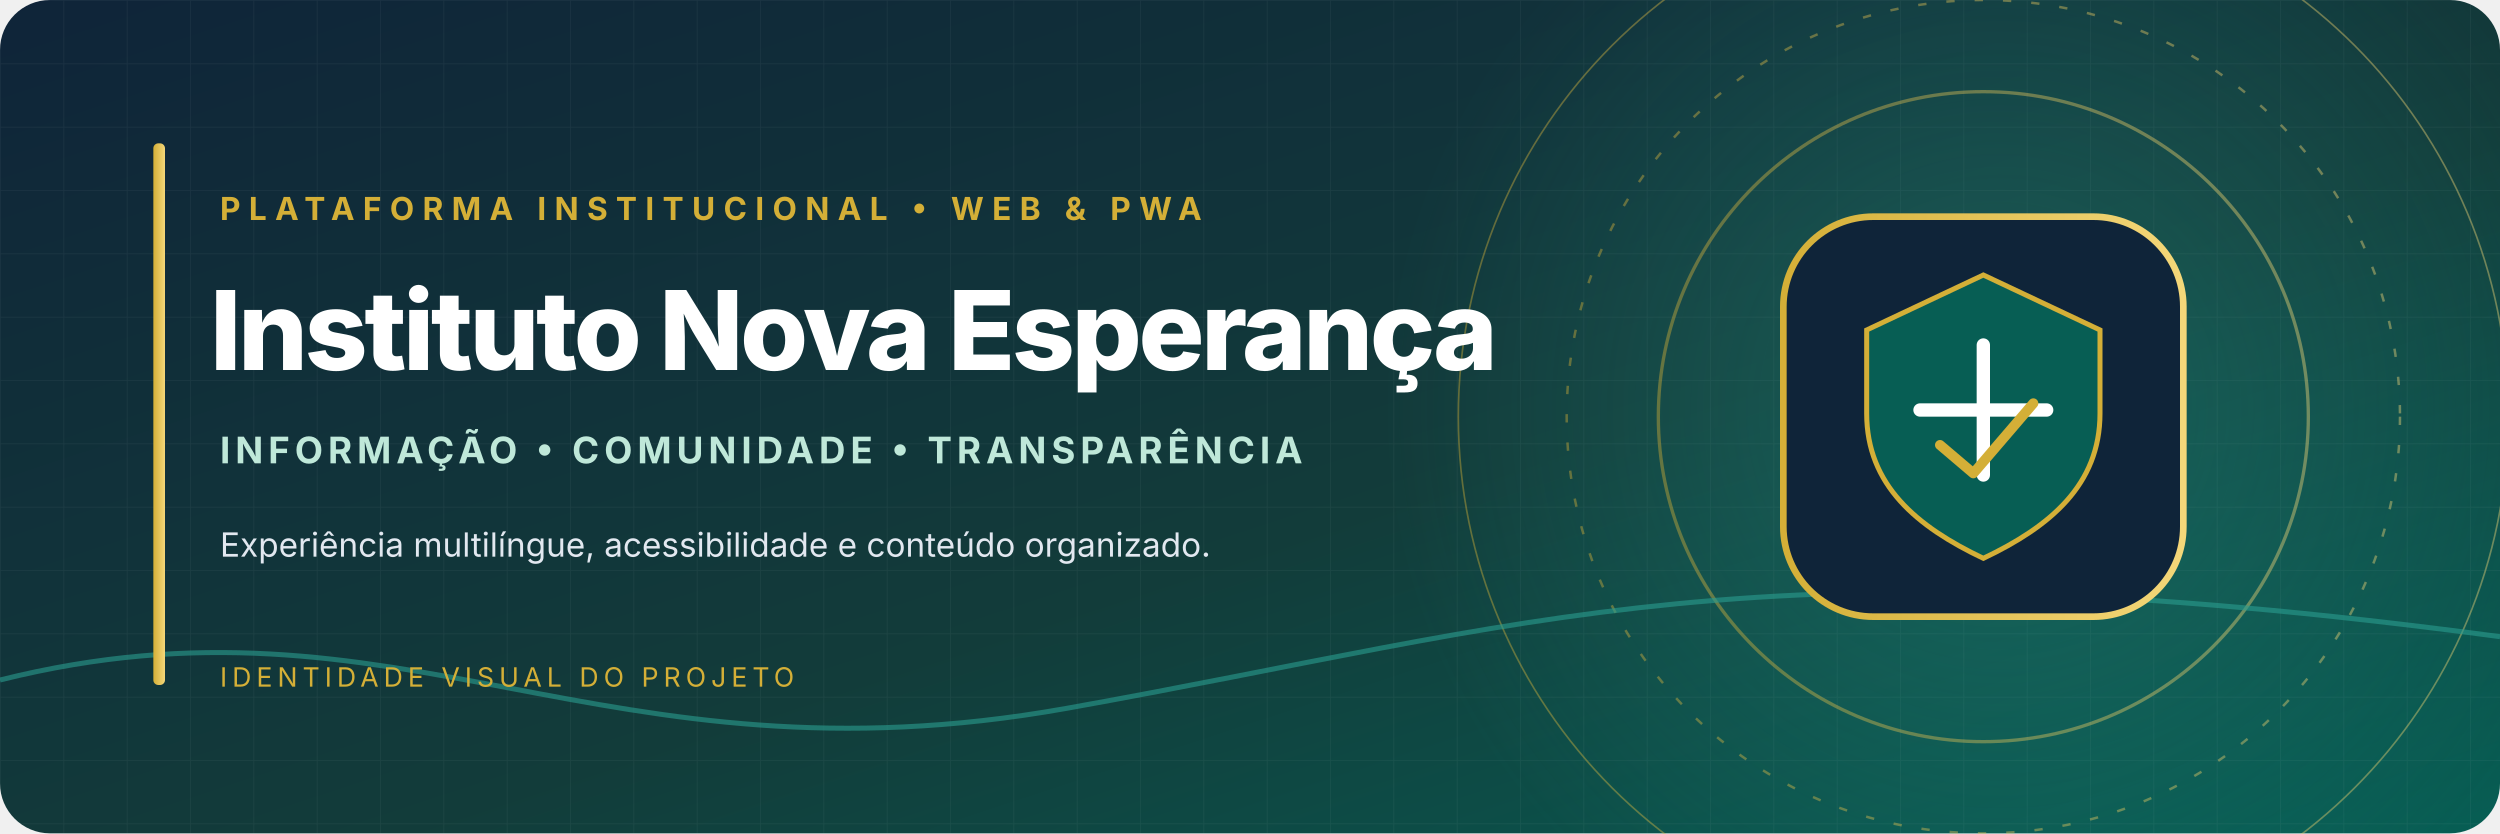
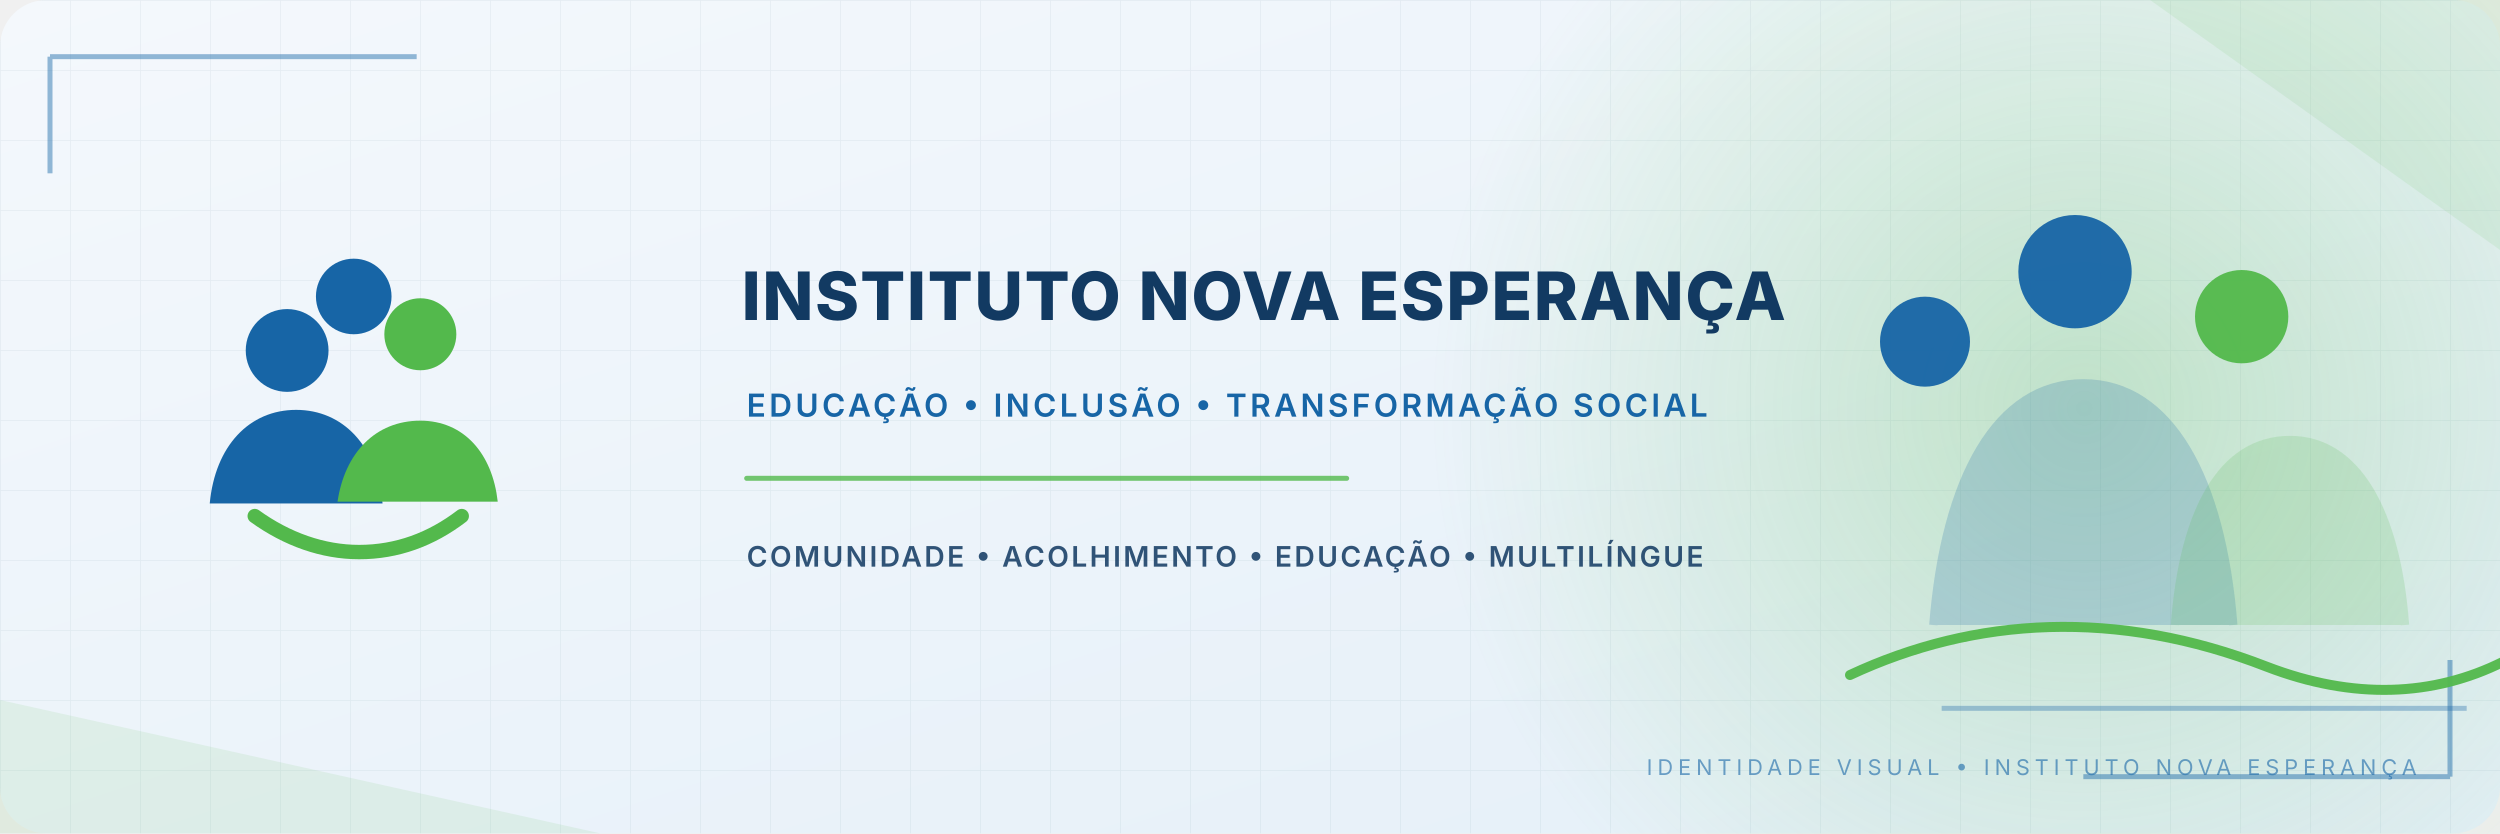
<svg xmlns="http://www.w3.org/2000/svg" width="1500" height="500" viewBox="0 0 1500 500" role="img" aria-labelledby="title desc">
  <defs>
    <linearGradient id="bg" x1="0" y1="0" x2="1" y2="1">
-       <stop stop-color="#0F2439" />
-       <stop offset=".58" stop-color="#123C3A" />
-       <stop offset="1" stop-color="#075E54" />
+       <stop stop-color="#F4F8FC" />
+       <stop offset="1" stop-color="#E4EFF8" />
    </linearGradient>
-     <linearGradient id="gold" x1="0" y1="0" x2="1" y2="0">
-       <stop stop-color="#D4AF37" />
-       <stop offset="1" stop-color="#F4D779" />
+     <linearGradient id="accent" x1="0" y1="0" x2="1" y2="0">
+       <stop stop-color="#1765A6" />
+       <stop offset="1" stop-color="#53B94C" />
    </linearGradient>
    <radialGradient id="glow">
-       <stop stop-color="#2A9D8F" stop-opacity=".35" />
-       <stop offset="1" stop-color="#2A9D8F" stop-opacity="0" />
+       <stop stop-color="#53B94C" stop-opacity=".28" />
+       <stop offset="1" stop-color="#53B94C" stop-opacity="0" />
    </radialGradient>
-     <pattern id="grid" width="38" height="38" patternUnits="userSpaceOnUse">
-       <path d="M38 0H0V38" fill="none" stroke="#FFFFFF" stroke-opacity=".05" />
+     <pattern id="grid" width="42" height="42" patternUnits="userSpaceOnUse">
+       <path d="M42 0H0V42" fill="none" stroke="#123A62" stroke-opacity=".055" stroke-width="1" />
    </pattern>
  </defs>
-   <rect width="1500" height="500" rx="30" fill="url(#bg)" />
-   <rect width="1500" height="500" rx="30" fill="url(#grid)" />
-   <circle cx="1200" cy="245" r="370" fill="url(#glow)" />
-   <g fill="none" stroke="url(#gold)" opacity=".42">
-     <circle cx="1190" cy="250" r="195" stroke-width="2" />
-     <circle cx="1190" cy="250" r="250" stroke-width="1.5" stroke-dasharray="5 12" />
-     <circle cx="1190" cy="250" r="315" stroke-width="1" />
+   <rect width="1500" height="500" rx="28" fill="url(#bg)" />
+   <rect width="1500" height="500" rx="28" fill="url(#grid)" />
+   <circle cx="1250" cy="245" r="390" fill="url(#glow)" />
+   <path d="M0 420 360 500H0zM1500 0h-210l210 150z" fill="#53B94C" opacity=".10" />
+   <path d="M30 34h220M30 34v70M1470 466h-220M1470 466v-70" stroke="#1765A6" stroke-width="3" opacity=".45" />
+   <g transform="translate(74 112) scale(1.08)">
+     <circle cx="91" cy="91" r="23" fill="#1765A6" />
+     <circle cx="165" cy="82" r="20" fill="#53B94C" />
+     <circle cx="128" cy="61" r="21" fill="#1765A6" />
+     <path d="M48 176c3-32 22-52 48-52s45 20 48 52z" fill="#1765A6" />
+     <path d="M119 175c4-27 21-45 46-45 24 0 40 18 43 45z" fill="#53B94C" />
+     <path d="M73 183c18 13 38 20 58 20 21 0 40-7 57-20" fill="none" stroke="#53B94C" stroke-width="8" stroke-linecap="round" />
  </g>
-   <path d="M0 408C240 348 360 475 640 425S1050 322 1500 382" fill="none" stroke="#2A9D8F" stroke-opacity=".6" stroke-width="3" />
-   <rect x="92" y="86" width="7" height="325" rx="3" fill="url(#gold)" />
-   <g font-family="Inter,Segoe UI,Arial,sans-serif">
-     <text x="132" y="132" fill="#D4AF37" font-size="19" font-weight="700" letter-spacing="5">PLATAFORMA INSTITUCIONAL • WEB &amp; PWA</text>
-     <text x="126" y="222" fill="#FFFFFF" font-size="66" font-weight="800" letter-spacing="-2">Instituto Nova Esperança</text>
-     <text x="132" y="278" fill="#BFE8D9" font-size="22" font-weight="700" letter-spacing="3">INFORMAÇÃO • COMUNIDADE • TRANSPARÊNCIA</text>
-     <text x="132" y="334" fill="#E2E8F0" font-size="20">Experiência multilíngue, acessibilidade e conteúdo organizado.</text>
-     <text x="132" y="412" fill="#D4AF37" font-size="16" letter-spacing="3">IDENTIDADE VISUAL DO PROJETO</text>
+   <path d="M390 110v280" stroke="url(#accent)" stroke-width="4" opacity=".8" />
+   <text x="445" y="192" fill="#123A62" font-family="Inter,Segoe UI,Arial,sans-serif" font-size="40" font-weight="800" letter-spacing="1">INSTITUTO NOVA ESPERANÇA</text>
+   <text x="448" y="250" fill="#1765A6" font-family="Inter,Segoe UI,Arial,sans-serif" font-size="19" font-weight="600" letter-spacing="2">EDUCAÇÃO • INCLUSÃO • TRANSFORMAÇÃO SOCIAL</text>
+   <path d="M448 287h360" stroke="#53B94C" stroke-width="3" stroke-linecap="round" opacity=".8" />
+   <text x="448" y="340" fill="#123A62" opacity=".86" font-family="Inter,Segoe UI,Arial,sans-serif" font-size="17" font-weight="600" letter-spacing="1.4">COMUNIDADE  •  ACOLHIMENTO  •  EDUCAÇÃO  •  MULTILÍNGUE</text>
+   <g opacity=".95">
+     <g transform="translate(1100 75)">
+       <circle cx="145" cy="88" r="34" fill="#1765A6" />
+       <circle cx="245" cy="115" r="28" fill="#53B94C" />
+       <circle cx="55" cy="130" r="27" fill="#1765A6" />
+       <path d="M60 300c7-88 38-145 90-145s83 57 90 145" fill="#1765A6" opacity=".22" stroke="#1765A6" stroke-width="5" />
+       <path d="M205 300c5-68 28-111 69-111 40 0 64 43 69 111" fill="#53B94C" opacity=".18" stroke="#53B94C" stroke-width="5" />
+       <path d="M10 330c75-35 160-40 250-5 52 20 100 18 142-3" fill="none" stroke="#53B94C" stroke-width="6" stroke-linecap="round" />
+       <path d="M65 350h315" stroke="#1765A6" stroke-opacity=".35" stroke-width="3" />
+     </g>
  </g>
-   <g transform="translate(1070 130)">
-     <rect width="240" height="240" rx="54" fill="#0F2439" stroke="url(#gold)" stroke-width="4" />
-     <path d="M120 35 190 68v50c0 43-30 68-70 87-40-19-70-44-70-87V68z" fill="#075E54" stroke="#D4AF37" stroke-width="3" />
-     <path d="M82 116h76M120 77v78" stroke="#FFFFFF" stroke-width="8" stroke-linecap="round" />
-     <path d="m94 137 20 17 36-42" fill="none" stroke="#D4AF37" stroke-width="6" stroke-linecap="round" stroke-linejoin="round" />
-   </g>
+   <text x="1450" y="465" text-anchor="end" fill="#1765A6" opacity=".6" font-family="Inter,Segoe UI,Arial,sans-serif" font-size="13" letter-spacing="3">IDENTIDADE VISUAL • INSTITUTO NOVA ESPERANÇA</text>
</svg>
